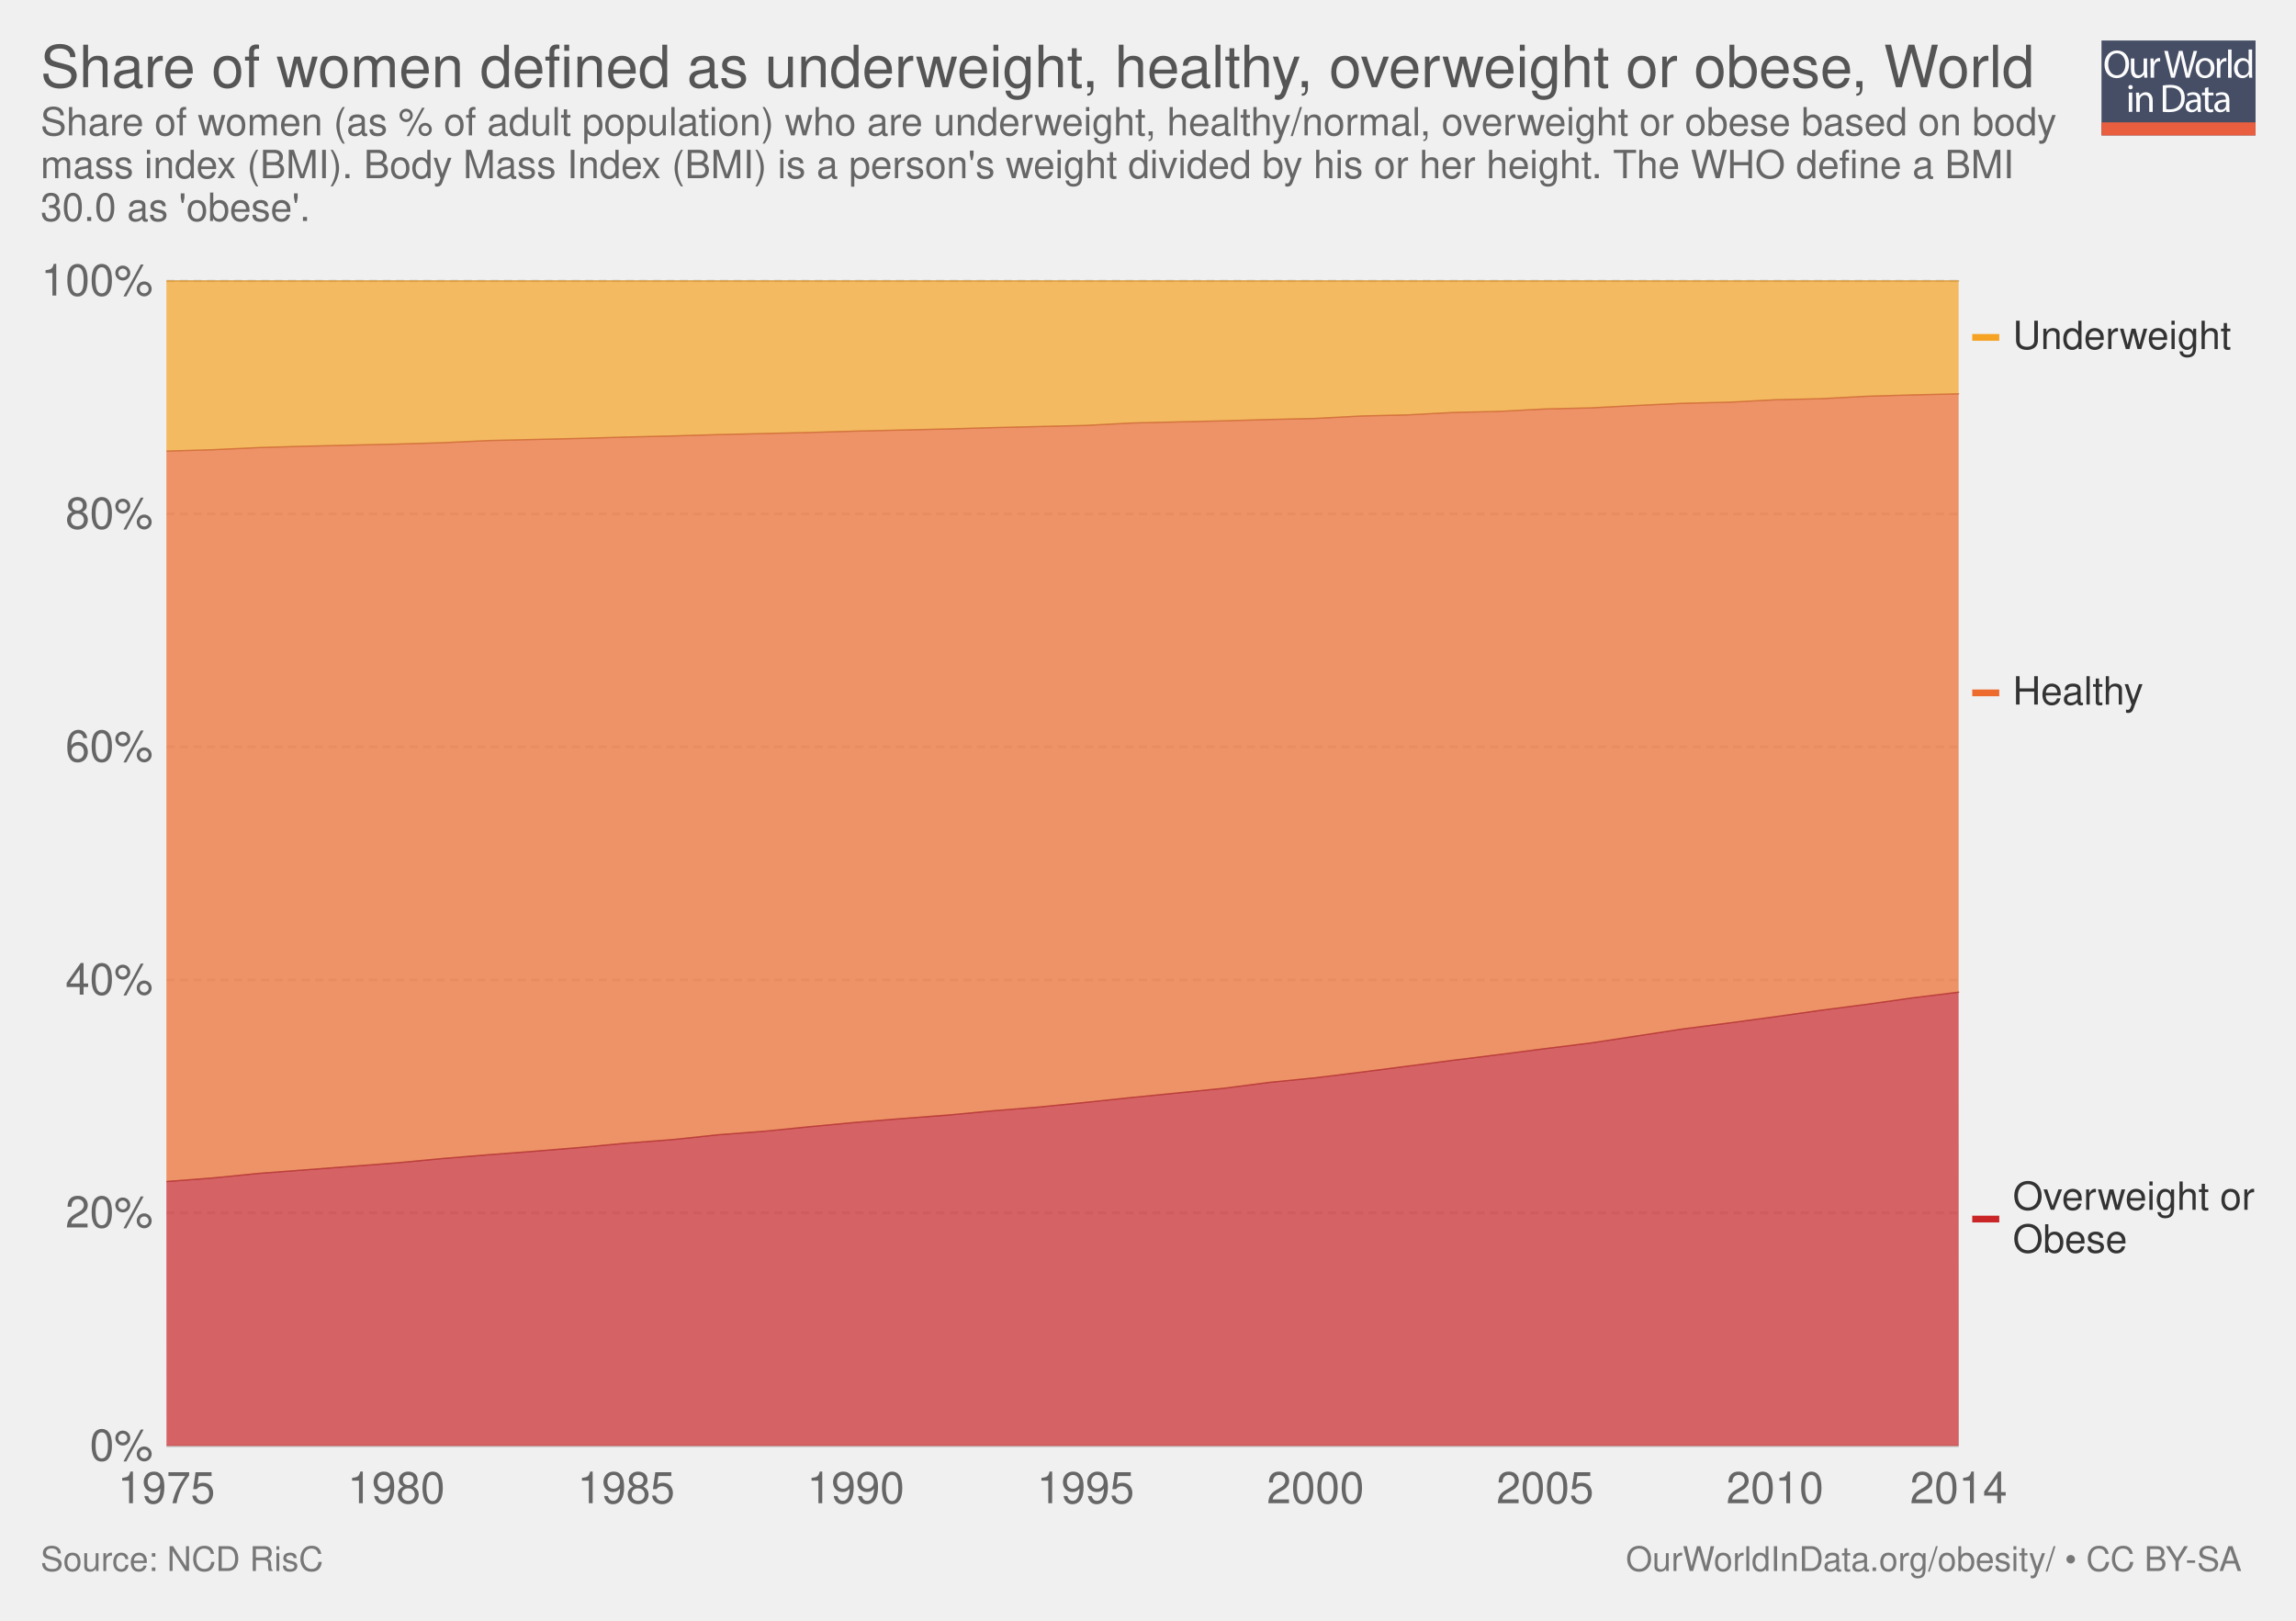
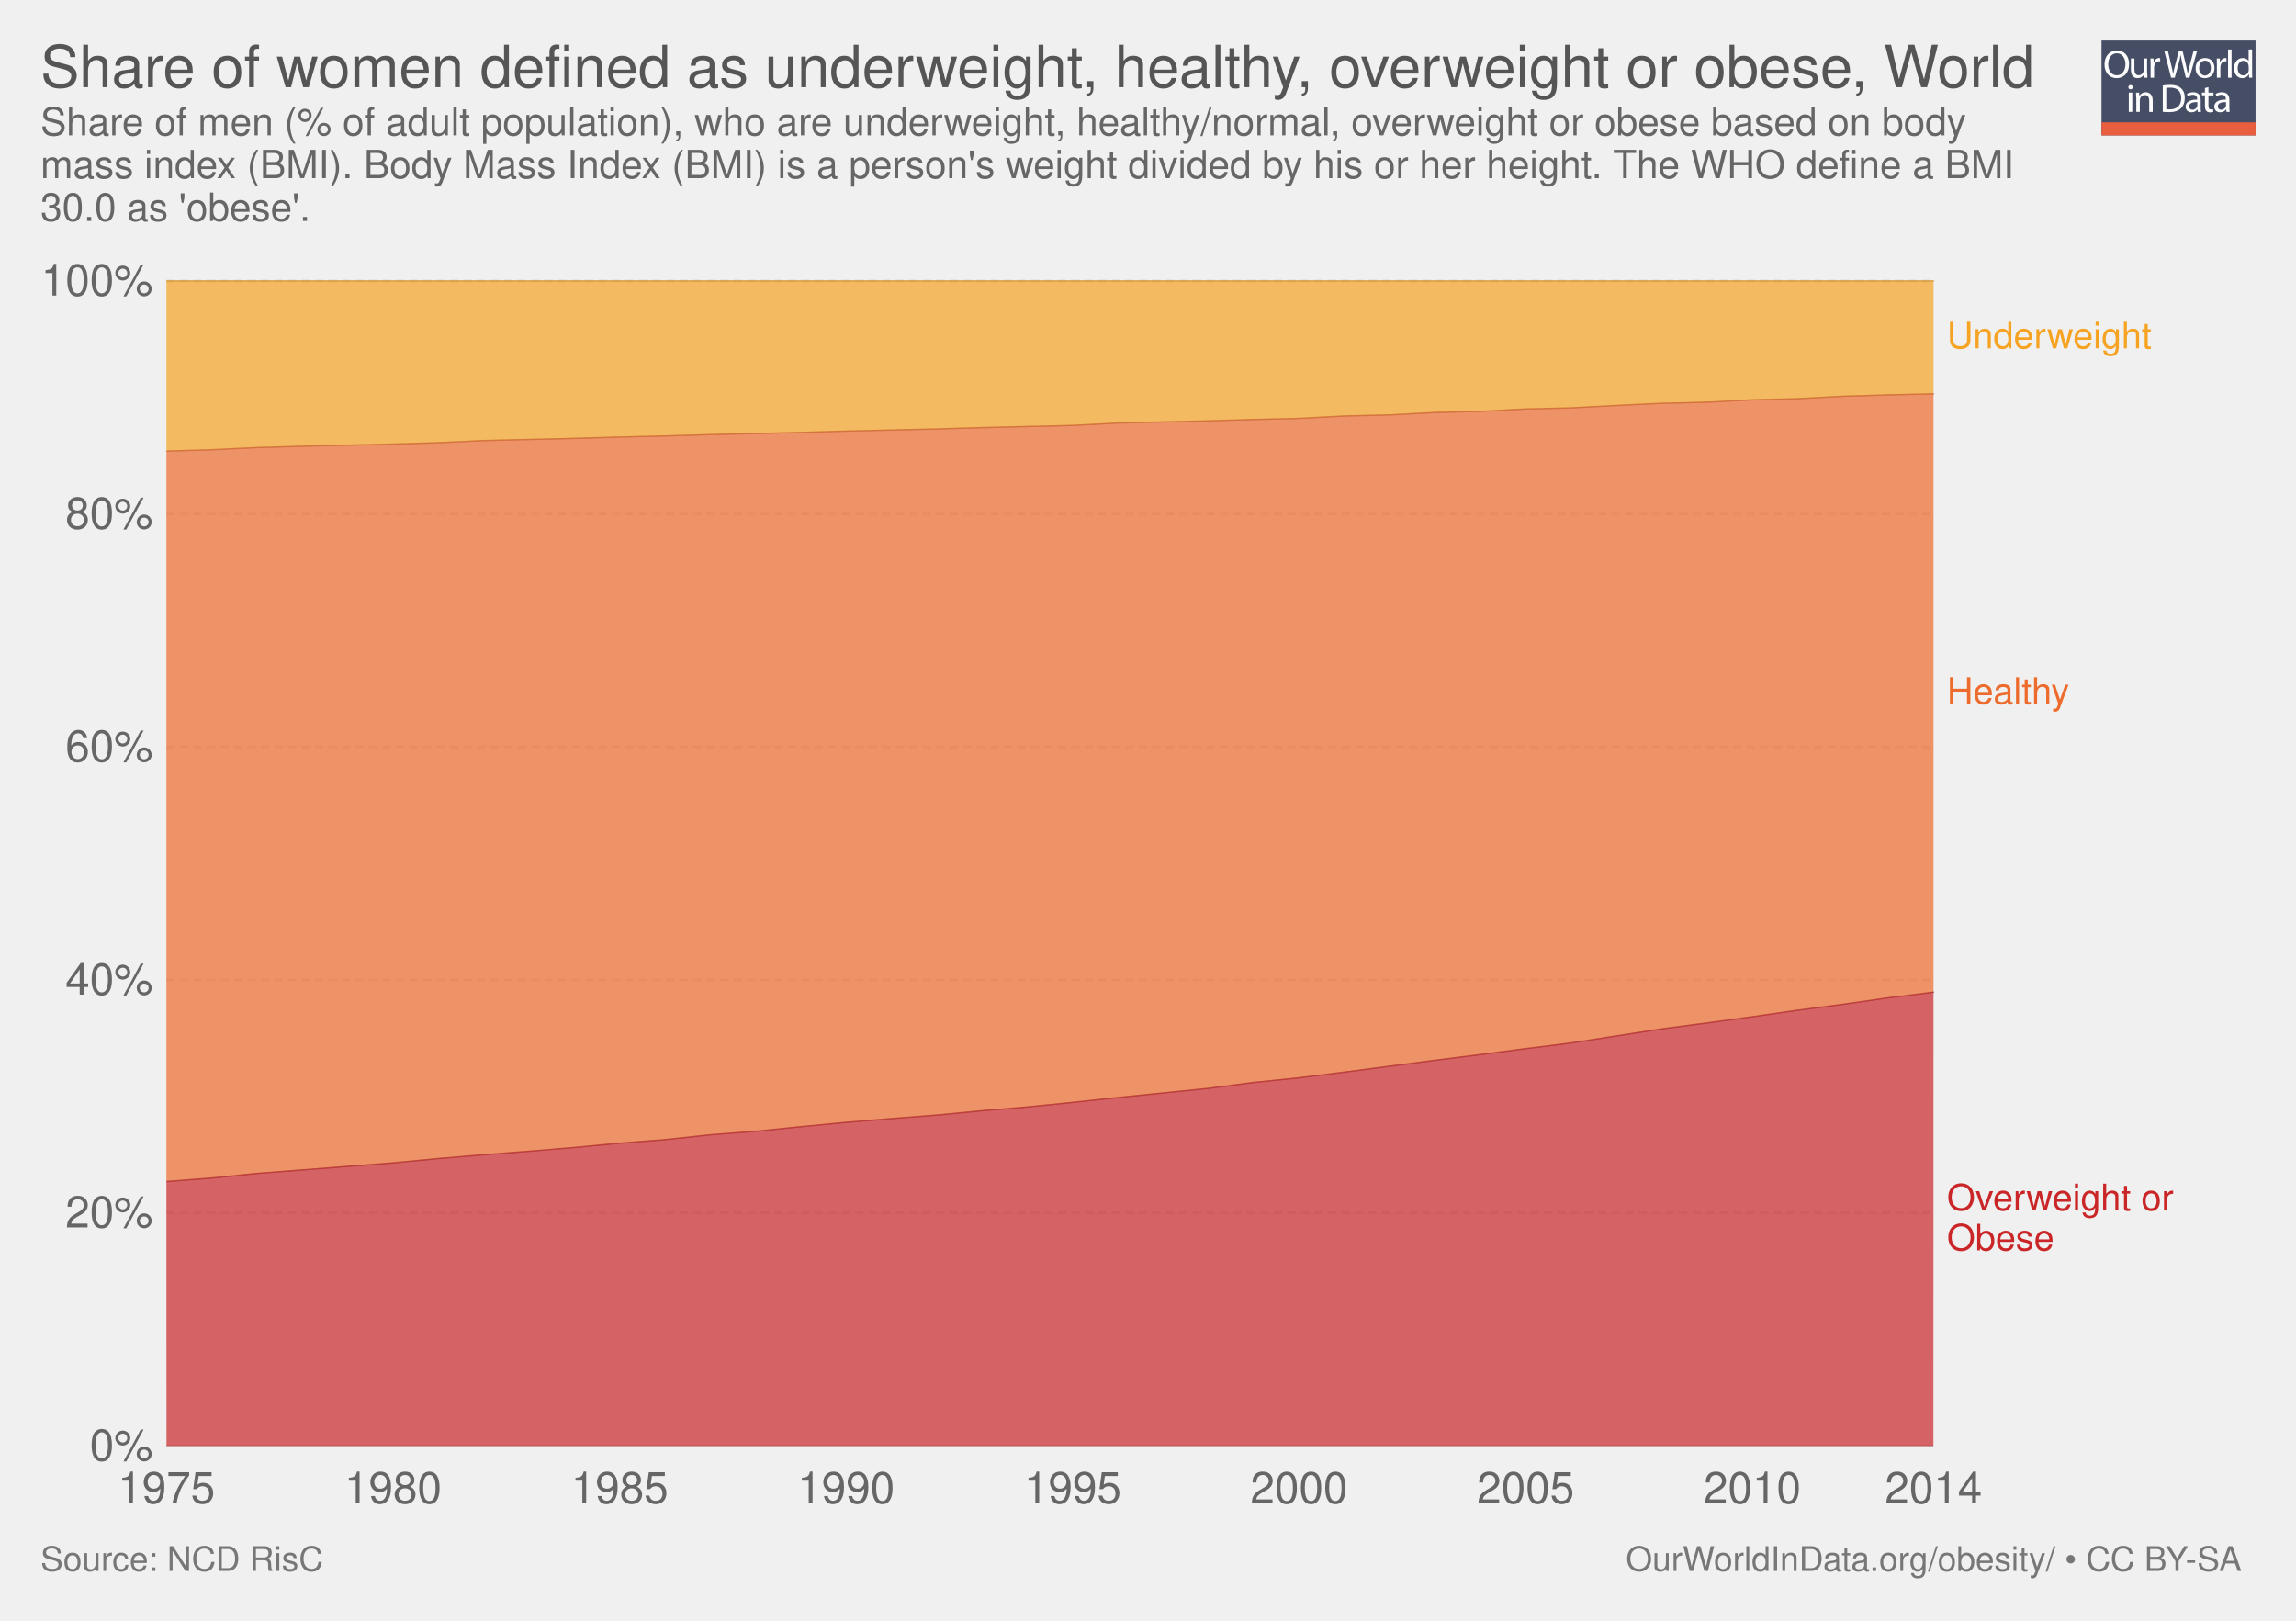
<svg xmlns="http://www.w3.org/2000/svg" xmlns:xlink="http://www.w3.org/1999/xlink" version="1.1" style="font-family: 'Helvetica Neue', Helvetica, Arial, sans-serif; font-size: 18px; background-color: white; text-rendering: optimizeLegibility; -webkit-font-smoothing: antialiased;" width="850" height="600">
  <g class="ChartTab">
    <g class="HeaderView">
      <g opacity="0.8" transform="translate(778, 15) scale(0.27)">
        <a xlink:href="https://ourworldindata.org" target="_blank">
          <g>
            <rect x="0" y="0" fill="#1B2543" width="211.2" height="130.1" />
            <rect x="0" y="112.2" fill="#E63912" width="211.2" height="17.9" />
            <g>
              <rect x="1.2" y="12.3" fill="none" width="210.2" height="99.2" />
              <path fill="#FFFFFF" d="M37.8,32.2c0,12.7-7.7,19.4-17.1,19.4c-9.7,0-16.6-7.5-16.6-18.7c0-11.7,7.3-19.3,17.1-19.3 C31.3,13.7,37.8,21.3,37.8,32.2z M9.2,32.8c0,7.9,4.3,14.9,11.8,14.9c7.5,0,11.8-6.9,11.8-15.3c0-7.3-3.8-14.9-11.8-14.9 C13.1,17.5,9.2,24.8,9.2,32.8z" />
              <path fill="#FFFFFF" d="M62.7,43.8c0,2.7,0.1,5.1,0.2,7.2h-4.3l-0.3-4.3h-0.1c-1.3,2.1-4,4.9-8.8,4.9c-4.2,0-9.1-2.3-9.1-11.6 V24.6h4.8v14.6c0,5,1.5,8.4,5.9,8.4c3.2,0,5.5-2.2,6.3-4.4c0.3-0.7,0.4-1.6,0.4-2.5V24.6h4.8V43.8z" />
              <path fill="#FFFFFF" d="M67.3,32.8c0-3.1-0.1-5.8-0.2-8.2h4.2l0.2,5.2h0.2c1.2-3.5,4.1-5.8,7.3-5.8c0.5,0,0.9,0.1,1.4,0.2v4.5 c-0.5-0.1-1-0.2-1.6-0.2c-3.4,0-5.8,2.6-6.5,6.2c-0.1,0.7-0.2,1.4-0.2,2.2V51h-4.8V32.8z" />
              <path fill="#FFFFFF" d="M95.4,51l-9.4-36.8h5l4.4,18.6c1.1,4.6,2.1,9.2,2.7,12.7h0.1c0.6-3.7,1.8-8,3-12.8l4.9-18.5h5l4.5,18.7 c1,4.4,2,8.7,2.6,12.6h0.1c0.8-4,1.8-8.1,3-12.7l4.9-18.5h4.9L120.6,51h-5L111,31.9c-1.1-4.7-1.9-8.3-2.4-12h-0.1 c-0.7,3.7-1.5,7.3-2.8,12L100.4,51H95.4z" />
              <path fill="#FFFFFF" d="M154.9,37.6c0,9.8-6.8,14-13.2,14c-7.2,0-12.7-5.2-12.7-13.6c0-8.8,5.8-14,13.1-14 C149.8,24,154.9,29.5,154.9,37.6z M133.9,37.9c0,5.8,3.3,10.1,8,10.1c4.6,0,8-4.3,8-10.3c0-4.5-2.2-10.1-7.9-10.1 C136.3,27.6,133.9,32.8,133.9,37.9z" />
              <path fill="#FFFFFF" d="M158.2,32.8c0-3.1-0.1-5.8-0.2-8.2h4.2l0.2,5.2h0.2c1.2-3.5,4.1-5.8,7.3-5.8c0.5,0,0.9,0.1,1.4,0.2v4.5 c-0.5-0.1-1-0.2-1.6-0.2c-3.4,0-5.8,2.6-6.5,6.2c-0.1,0.7-0.2,1.4-0.2,2.2V51h-4.8V32.8z" />
              <path fill="#FFFFFF" d="M173.5,12.3h4.8V51h-4.8V12.3z" />
              <path fill="#FFFFFF" d="M206.5,12.3v31.9c0,2.3,0.1,5,0.2,6.8h-4.3l-0.2-4.6H202c-1.5,2.9-4.7,5.2-9,5.2 c-6.4,0-11.3-5.4-11.3-13.4c-0.1-8.8,5.4-14.2,11.9-14.2c4,0,6.8,1.9,8,4h0.1V12.3H206.5z M201.7,35.4c0-0.6-0.1-1.4-0.2-2 c-0.7-3.1-3.3-5.6-6.9-5.6c-5,0-7.9,4.4-7.9,10.2c0,5.3,2.6,9.8,7.8,9.8c3.2,0,6.2-2.1,7.1-5.7c0.2-0.7,0.2-1.3,0.2-2.1V35.4z" />
              <path fill="#FFFFFF" d="M42.8,64c0.1,1.6-1.1,2.9-3.1,2.9c-1.7,0-2.9-1.3-2.9-2.9c0-1.7,1.3-3,3-3C41.7,61,42.8,62.3,42.8,64z M37.4,97.8V71.4h4.8v26.4H37.4z" />
              <path fill="#FFFFFF" d="M47.5,78.6c0-2.7-0.1-5-0.2-7.1h4.3l0.3,4.4h0.1c1.3-2.5,4.4-5,8.8-5c3.7,0,9.4,2.2,9.4,11.2v15.8h-4.8 V82.6c0-4.3-1.6-7.8-6.1-7.8c-3.2,0-5.6,2.2-6.5,4.9c-0.2,0.6-0.3,1.4-0.3,2.2v15.9h-4.8V78.6z" />
              <path fill="#FFFFFF" d="M84,61.6c2.9-0.4,6.3-0.8,10.1-0.8c6.8,0,11.7,1.6,14.9,4.6c3.3,3,5.2,7.3,5.2,13.2c0,6-1.9,10.9-5.3,14.3 c-3.4,3.4-9.1,5.3-16.3,5.3c-3.4,0-6.2-0.2-8.6-0.4V61.6z M88.8,94.1c1.2,0.2,3,0.3,4.8,0.3c10.2,0,15.7-5.7,15.7-15.6 c0.1-8.7-4.9-14.2-14.9-14.2c-2.5,0-4.3,0.2-5.6,0.5V94.1z" />
              <path fill="#FFFFFF" d="M132.1,97.8l-0.4-3.3h-0.2c-1.5,2.1-4.3,3.9-8.1,3.9c-5.4,0-8.1-3.8-8.1-7.6c0-6.4,5.7-9.9,15.9-9.8v-0.5 c0-2.2-0.6-6.1-6-6.1c-2.5,0-5,0.8-6.9,2l-1.1-3.2c2.2-1.4,5.4-2.3,8.7-2.3c8.1,0,10.1,5.5,10.1,10.8v9.9c0,2.3,0.1,4.5,0.4,6.3 H132.1z M131.4,84.4c-5.3-0.1-11.2,0.8-11.2,5.9c0,3.1,2.1,4.6,4.5,4.6c3.4,0,5.6-2.2,6.4-4.4c0.2-0.5,0.3-1,0.3-1.5V84.4z" />
              <path fill="#FFFFFF" d="M146.6,63.9v7.6h6.9v3.7h-6.9v14.2c0,3.3,0.9,5.1,3.6,5.1c1.3,0,2.2-0.2,2.8-0.3l0.2,3.6 c-0.9,0.4-2.4,0.7-4.3,0.7c-2.2,0-4-0.7-5.2-2c-1.4-1.4-1.9-3.8-1.9-6.9V75.1h-4.1v-3.7h4.1v-6.3L146.6,63.9z" />
              <path fill="#FFFFFF" d="M171.4,97.8l-0.4-3.3h-0.2c-1.5,2.1-4.3,3.9-8.1,3.9c-5.4,0-8.1-3.8-8.1-7.6c0-6.4,5.7-9.9,15.9-9.8v-0.5 c0-2.2-0.6-6.1-6-6.1c-2.5,0-5,0.8-6.9,2l-1.1-3.2c2.2-1.4,5.4-2.3,8.7-2.3c8.1,0,10.1,5.5,10.1,10.8v9.9c0,2.3,0.1,4.5,0.4,6.3 H171.4z M170.7,84.4c-5.3-0.1-11.2,0.8-11.2,5.9c0,3.1,2.1,4.6,4.5,4.6c3.4,0,5.6-2.2,6.4-4.4c0.2-0.5,0.3-1,0.3-1.5V84.4z" />
            </g>
          </g>
        </a>
      </g>
      <a href="https://ourworldindata.org/grapher/share-of-women-defined-as-underweight-healthy-overweight-or-obese" target="_blank">
        <text font-size="21.60" x="15.0" y="32.3" fill="#555">
          <tspan x="15" y="32.28">Share of women defined as underweight, healthy, overweight or obese, World</tspan>
        </text>
      </a>
      <text font-size="14.40" x="15.0" y="50.1" fill="#666">
-         <tspan x="15" y="50.12">Share of women (as % of adult population) who are underweight, healthy/normal, overweight or obese based on body</tspan>
+         <tspan x="15" y="50.12">Share of men (% of adult population), who are underweight, healthy/normal, overweight or obese based on body</tspan>
        <tspan x="15" y="65.96">mass index (BMI). Body Mass Index (BMI) is a person's weight divided by his or her height. The WHO define a BMI</tspan>
        <tspan x="15" y="81.8">30.0 as 'obese'.</tspan>
      </text>
    </g>
    <g class="StackedArea">
      <defs>
-         <clipPath id="boundsClip-929">
+         <clipPath id="boundsClip-1">
          <rect x="61.634" y="0" width="820" height="905" />
        </clipPath>
      </defs>
      <g class="AxisBoxView">
        <g class="HorizontalAxis">
          <text x="61.6" y="556.5" fill="#666" text-anchor="middle" font-size="16.2">1975</text>
-           <text x="146.7" y="556.5" fill="#666" text-anchor="middle" font-size="16.2">1980</text>
-           <text x="231.8" y="556.5" fill="#666" text-anchor="middle" font-size="16.2">1985</text>
-           <text x="316.8" y="556.5" fill="#666" text-anchor="middle" font-size="16.2">1990</text>
-           <text x="401.9" y="556.5" fill="#666" text-anchor="middle" font-size="16.2">1995</text>
-           <text x="487" y="556.5" fill="#666" text-anchor="middle" font-size="16.2">2000</text>
-           <text x="572" y="556.5" fill="#666" text-anchor="middle" font-size="16.2">2005</text>
-           <text x="657.1" y="556.5" fill="#666" text-anchor="middle" font-size="16.2">2010</text>
-           <text x="725.1" y="556.5" fill="#666" text-anchor="middle" font-size="16.2">2014</text>
+           <text x="145.5" y="556.5" fill="#666" text-anchor="middle" font-size="16.2">1980</text>
+           <text x="229.4" y="556.5" fill="#666" text-anchor="middle" font-size="16.2">1985</text>
+           <text x="313.2" y="556.5" fill="#666" text-anchor="middle" font-size="16.2">1990</text>
+           <text x="397.1" y="556.5" fill="#666" text-anchor="middle" font-size="16.2">1995</text>
+           <text x="480.9" y="556.5" fill="#666" text-anchor="middle" font-size="16.2">2000</text>
+           <text x="564.8" y="556.5" fill="#666" text-anchor="middle" font-size="16.2">2005</text>
+           <text x="648.7" y="556.5" fill="#666" text-anchor="middle" font-size="16.2">2010</text>
+           <text x="715.8" y="556.5" fill="#666" text-anchor="middle" font-size="16.2">2014</text>
        </g>
        <g class="VerticalAxis">
          <text x="56.63" y="535.3" fill="#666" dominant-baseline="middle" text-anchor="end" font-size="16.2">0%</text>
          <text x="56.63" y="449" fill="#666" dominant-baseline="middle" text-anchor="end" font-size="16.2">20%</text>
          <text x="56.63" y="362.8" fill="#666" dominant-baseline="middle" text-anchor="end" font-size="16.2">40%</text>
          <text x="56.63" y="276.5" fill="#666" dominant-baseline="middle" text-anchor="end" font-size="16.2">60%</text>
          <text x="56.63" y="190.3" fill="#666" dominant-baseline="middle" text-anchor="end" font-size="16.2">80%</text>
          <text x="56.63" y="104" fill="#666" dominant-baseline="middle" text-anchor="end" font-size="16.2">100%</text>
        </g>
        <g class="AxisGridLines">
-           <line x1="61.63" y1="535.3" x2="725.14" y2="535.3" stroke="#ccc" />
-           <line x1="61.63" y1="449" x2="725.14" y2="449" stroke="#ddd" stroke-dasharray="3,2" />
-           <line x1="61.63" y1="362.8" x2="725.14" y2="362.8" stroke="#ddd" stroke-dasharray="3,2" />
-           <line x1="61.63" y1="276.5" x2="725.14" y2="276.5" stroke="#ddd" stroke-dasharray="3,2" />
-           <line x1="61.63" y1="190.3" x2="725.14" y2="190.3" stroke="#ddd" stroke-dasharray="3,2" />
-           <line x1="61.63" y1="104" x2="725.14" y2="104" stroke="#ddd" stroke-dasharray="3,2" />
+           <line x1="61.63" y1="535.3" x2="715.76" y2="535.3" stroke="#ccc" />
+           <line x1="61.63" y1="449" x2="715.76" y2="449" stroke="#ddd" stroke-dasharray="3,2" />
+           <line x1="61.63" y1="362.8" x2="715.76" y2="362.8" stroke="#ddd" stroke-dasharray="3,2" />
+           <line x1="61.63" y1="276.5" x2="715.76" y2="276.5" stroke="#ddd" stroke-dasharray="3,2" />
+           <line x1="61.63" y1="190.3" x2="715.76" y2="190.3" stroke="#ddd" stroke-dasharray="3,2" />
+           <line x1="61.63" y1="104" x2="715.76" y2="104" stroke="#ddd" stroke-dasharray="3,2" />
        </g>
      </g>
-       <g clip-path="url(#boundsClip-929)">
+       <g clip-path="url(#boundsClip-1)">
        <g class="HeightedLegend clickable">
          <g class="legendMark">
-             <rect x="730.144" y="117.7" width="96.072" height="14.4" fill="#fff" opacity="0" />
-             <rect x="730.144" y="123.65" width="10" height="2.5" fill="#f6a324" />
-             <text font-size="14.40" x="745.1" y="129.2" fill="#333">
-               <tspan x="745.144" y="129.22">Underweight</tspan>
+             <rect x="715.76" y="118.15" width="111.005" height="13.5" fill="#fff" opacity="0" />
+             <text font-size="13.50" x="720.8" y="129.0" fill="#f6a324">
+               <tspan x="720.76" y="128.95">Underweight</tspan>
            </text>
          </g>
          <g class="legendMark">
-             <rect x="730.144" y="249.3" width="63.96" height="14.4" fill="#fff" opacity="0" />
-             <rect x="730.144" y="255.25" width="10" height="2.5" fill="#ed6c2d" />
-             <text font-size="14.40" x="745.1" y="260.8" fill="#333">
-               <tspan x="745.144" y="260.82">Healthy</tspan>
+             <rect x="715.76" y="249.75" width="80.9" height="13.5" fill="#fff" opacity="0" />
+             <text font-size="13.50" x="720.8" y="260.6" fill="#ed6c2d">
+               <tspan x="720.76" y="260.55">Healthy</tspan>
            </text>
          </g>
          <g class="legendMark">
-             <rect x="730.144" y="436.35" width="104.856" height="29.9" fill="#fff" opacity="0" />
-             <rect x="730.144" y="450.05" width="10" height="2.5" fill="#ca2628" />
-             <text font-size="14.40" x="745.1" y="447.9" fill="#333">
-               <tspan x="745.144" y="447.87">Overweight or</tspan>
-               <tspan x="745.144" y="463.71">Obese</tspan>
+             <rect x="715.76" y="437.25" width="119.24" height="28.1" fill="#fff" opacity="0" />
+             <text font-size="13.50" x="720.8" y="448.1" fill="#ca2628">
+               <tspan x="720.76" y="448.05">Overweight or</tspan>
+               <tspan x="720.76" y="462.9">Obese</tspan>
            </text>
          </g>
        </g>
        <g class="Areas">
-           <rect x="61.634" y="104" width="663.51" height="431.3" opacity="0" fill="rgba(255,255,255,0)" />
-           <path stroke-linecap="round" d="M61.6 437.4L78.6 436.1L95.7 434.4L112.7 433.1L129.7 431.8L146.7 430.5L163.7 428.9L180.7 427.5L197.7 426.2L214.8 424.8L231.8 423.2L248.8 421.9L265.8 420.1L282.8 418.8L299.8 417.1L316.8 415.5L333.8 414.1L350.9 412.8L367.9 411.2L384.9 409.8L401.9 408.1L418.9 406.3L435.9 404.6L452.9 402.9L469.9 400.7L487 399L504 396.9L521 394.7L538 392.5L555 390.4L572 388.2L589 386.1L606.1 383.5L623.1 380.9L640.1 378.7L657.1 376.4L674.1 374L691.1 371.8L708.1 369.4L725.1 367.3L725.144 535.3L61.634 535.3" fill="#ca2628" fill-opacity="0.7" class="World_2-area" />
-           <path stroke-linecap="round" d="M61.6 167L78.6 166.5L95.7 165.7L112.7 165.2L129.7 164.8L146.7 164.4L163.7 163.9L180.7 163.1L197.7 162.7L214.8 162.3L231.8 161.8L248.8 161.4L265.8 160.9L282.8 160.5L299.8 160.1L316.8 159.6L333.8 159.2L350.9 158.8L367.9 158.3L384.9 157.9L401.9 157.5L418.9 156.6L435.9 156.2L452.9 155.8L469.9 155.3L487 154.9L504 154L521 153.6L538 152.7L555 152.3L572 151.4L589 151L606.1 150.1L623.1 149.3L640.1 148.9L657.1 148L674.1 147.6L691.1 146.7L708.1 146.2L725.1 145.8L725.1 367.3L708.1 369.4L691.1 371.8L674.1 374L657.1 376.4L640.1 378.7L623.1 380.9L606.1 383.5L589 386.1L572 388.2L555 390.4L538 392.5L521 394.7L504 396.9L487 399L469.9 400.7L452.9 402.9L435.9 404.6L418.9 406.3L401.9 408.1L384.9 409.8L367.9 411.2L350.9 412.8L333.8 414.1L316.8 415.5L299.8 417.1L282.8 418.8L265.8 420.1L248.8 421.9L231.8 423.2L214.8 424.8L197.7 426.2L180.7 427.5L163.7 428.9L146.7 430.5L129.7 431.8L112.7 433.1L95.7 434.4L78.6 436.1L61.6 437.4" fill="#ed6c2d" fill-opacity="0.7" class="World_1-area" />
-           <path stroke-linecap="round" d="M61.6 104L78.6 104L95.7 104L112.7 104L129.7 104L146.7 104L163.7 104L180.7 104L197.7 104L214.8 104L231.8 104L248.8 104L265.8 104L282.8 104L299.8 104L316.8 104L333.8 104L350.9 104L367.9 104L384.9 104L401.9 104L418.9 104L435.9 104L452.9 104L469.9 104L487 104L504 104L521 104L538 104L555 104L572 104L589 104L606.1 104L623.1 104L640.1 104L657.1 104L674.1 104L691.1 104L708.1 104L725.1 104L725.1 145.8L708.1 146.2L691.1 146.7L674.1 147.6L657.1 148L640.1 148.9L623.1 149.3L606.1 150.1L589 151L572 151.4L555 152.3L538 152.7L521 153.6L504 154L487 154.9L469.9 155.3L452.9 155.8L435.9 156.2L418.9 156.6L401.9 157.5L384.9 157.9L367.9 158.3L350.9 158.8L333.8 159.2L316.8 159.6L299.8 160.1L282.8 160.5L265.8 160.9L248.8 161.4L231.8 161.8L214.8 162.3L197.7 162.7L180.7 163.1L163.7 163.9L146.7 164.4L129.7 164.8L112.7 165.2L95.7 165.7L78.6 166.5L61.6 167" fill="#f6a324" fill-opacity="0.7" class="World_0-area" />
-           <path stroke-linecap="round" d="M61.6 437.4L78.6 436.1L95.7 434.4L112.7 433.1L129.7 431.8L146.7 430.5L163.7 428.9L180.7 427.5L197.7 426.2L214.8 424.8L231.8 423.2L248.8 421.9L265.8 420.1L282.8 418.8L299.8 417.1L316.8 415.5L333.8 414.1L350.9 412.8L367.9 411.2L384.9 409.8L401.9 408.1L418.9 406.3L435.9 404.6L452.9 402.9L469.9 400.7L487 399L504 396.9L521 394.7L538 392.5L555 390.4L572 388.2L589 386.1L606.1 383.5L623.1 380.9L640.1 378.7L657.1 376.4L674.1 374L691.1 371.8L708.1 369.4L725.1 367.3" stroke="rgb(169, 32, 33)" stroke-opacity="0.7" stroke-width="0.5" fill="none" class="World_2-border" />
-           <path stroke-linecap="round" d="M61.6 167L78.6 166.5L95.7 165.7L112.7 165.2L129.7 164.8L146.7 164.4L163.7 163.9L180.7 163.1L197.7 162.7L214.8 162.3L231.8 161.8L248.8 161.4L265.8 160.9L282.8 160.5L299.8 160.1L316.8 159.6L333.8 159.2L350.9 158.8L367.9 158.3L384.9 157.9L401.9 157.5L418.9 156.6L435.9 156.2L452.9 155.8L469.9 155.3L487 154.9L504 154L521 153.6L538 152.7L555 152.3L572 151.4L589 151L606.1 150.1L623.1 149.3L640.1 148.9L657.1 148L674.1 147.6L691.1 146.7L708.1 146.2L725.1 145.8" stroke="rgb(198, 90, 38)" stroke-opacity="0.7" stroke-width="0.5" fill="none" class="World_1-border" />
-           <path stroke-linecap="round" d="M61.6 104L78.6 104L95.7 104L112.7 104L129.7 104L146.7 104L163.7 104L180.7 104L197.7 104L214.8 104L231.8 104L248.8 104L265.8 104L282.8 104L299.8 104L316.8 104L333.8 104L350.9 104L367.9 104L384.9 104L401.9 104L418.9 104L435.9 104L452.9 104L469.9 104L487 104L504 104L521 104L538 104L555 104L572 104L589 104L606.1 104L623.1 104L640.1 104L657.1 104L674.1 104L691.1 104L708.1 104L725.1 104" stroke="rgb(206, 136, 30)" stroke-opacity="0.7" stroke-width="0.5" fill="none" class="World_0-border" />
+           <rect x="61.634" y="104" width="654.126" height="431.3" opacity="0" fill="rgba(255,255,255,0)" />
+           <path stroke-linecap="round" d="M61.6 437.4L78.4 436.1L95.2 434.4L112 433.1L128.7 431.8L145.5 430.5L162.3 428.9L179 427.5L195.8 426.2L212.6 424.8L229.4 423.2L246.1 421.9L262.9 420.1L279.7 418.8L296.4 417.1L313.2 415.5L330 414.1L346.8 412.8L363.5 411.2L380.3 409.8L397.1 408.1L413.9 406.3L430.6 404.6L447.4 402.9L464.2 400.7L480.9 399L497.7 396.9L514.5 394.7L531.3 392.5L548 390.4L564.8 388.2L581.6 386.1L598.4 383.5L615.1 380.9L631.9 378.7L648.7 376.4L665.4 374L682.2 371.8L699 369.4L715.8 367.3L715.76 535.3L61.634 535.3" fill="#ca2628" fill-opacity="0.7" class="World_2-area" />
+           <path stroke-linecap="round" d="M61.6 167L78.4 166.5L95.2 165.7L112 165.2L128.7 164.8L145.5 164.4L162.3 163.9L179 163.1L195.8 162.7L212.6 162.3L229.4 161.8L246.1 161.4L262.9 160.9L279.7 160.5L296.4 160.1L313.2 159.6L330 159.2L346.8 158.8L363.5 158.3L380.3 157.9L397.1 157.5L413.9 156.6L430.6 156.2L447.4 155.8L464.2 155.3L480.9 154.9L497.7 154L514.5 153.6L531.3 152.7L548 152.3L564.8 151.4L581.6 151L598.4 150.1L615.1 149.3L631.9 148.9L648.7 148L665.4 147.6L682.2 146.7L699 146.2L715.8 145.8L715.8 367.3L699 369.4L682.2 371.8L665.4 374L648.7 376.4L631.9 378.7L615.1 380.9L598.4 383.5L581.6 386.1L564.8 388.2L548 390.4L531.3 392.5L514.5 394.7L497.7 396.9L480.9 399L464.2 400.7L447.4 402.9L430.6 404.6L413.9 406.3L397.1 408.1L380.3 409.8L363.5 411.2L346.8 412.8L330 414.1L313.2 415.5L296.4 417.1L279.7 418.8L262.9 420.1L246.1 421.9L229.4 423.2L212.6 424.8L195.8 426.2L179 427.5L162.3 428.9L145.5 430.5L128.7 431.8L112 433.1L95.2 434.4L78.4 436.1L61.6 437.4" fill="#ed6c2d" fill-opacity="0.7" class="World_1-area" />
+           <path stroke-linecap="round" d="M61.6 104L78.4 104L95.2 104L112 104L128.7 104L145.5 104L162.3 104L179 104L195.8 104L212.6 104L229.4 104L246.1 104L262.9 104L279.7 104L296.4 104L313.2 104L330 104L346.8 104L363.5 104L380.3 104L397.1 104L413.9 104L430.6 104L447.4 104L464.2 104L480.9 104L497.7 104L514.5 104L531.3 104L548 104L564.8 104L581.6 104L598.4 104L615.1 104L631.9 104L648.7 104L665.4 104L682.2 104L699 104L715.8 104L715.8 145.8L699 146.2L682.2 146.7L665.4 147.6L648.7 148L631.9 148.9L615.1 149.3L598.4 150.1L581.6 151L564.8 151.4L548 152.3L531.3 152.7L514.5 153.6L497.7 154L480.9 154.9L464.2 155.3L447.4 155.8L430.6 156.2L413.9 156.6L397.1 157.5L380.3 157.9L363.5 158.3L346.8 158.8L330 159.2L313.2 159.6L296.4 160.1L279.7 160.5L262.9 160.9L246.1 161.4L229.4 161.8L212.6 162.3L195.8 162.7L179 163.1L162.3 163.9L145.5 164.4L128.7 164.8L112 165.2L95.2 165.7L78.4 166.5L61.6 167" fill="#f6a324" fill-opacity="0.7" class="World_0-area" />
+           <path stroke-linecap="round" d="M61.6 437.4L78.4 436.1L95.2 434.4L112 433.1L128.7 431.8L145.5 430.5L162.3 428.9L179 427.5L195.8 426.2L212.6 424.8L229.4 423.2L246.1 421.9L262.9 420.1L279.7 418.8L296.4 417.1L313.2 415.5L330 414.1L346.8 412.8L363.5 411.2L380.3 409.8L397.1 408.1L413.9 406.3L430.6 404.6L447.4 402.9L464.2 400.7L480.9 399L497.7 396.9L514.5 394.7L531.3 392.5L548 390.4L564.8 388.2L581.6 386.1L598.4 383.5L615.1 380.9L631.9 378.7L648.7 376.4L665.4 374L682.2 371.8L699 369.4L715.8 367.3" stroke="rgb(169, 32, 33)" stroke-opacity="0.7" stroke-width="0.5" fill="none" class="World_2-border" />
+           <path stroke-linecap="round" d="M61.6 167L78.4 166.5L95.2 165.7L112 165.2L128.7 164.8L145.5 164.4L162.3 163.9L179 163.1L195.8 162.7L212.6 162.3L229.4 161.8L246.1 161.4L262.9 160.9L279.7 160.5L296.4 160.1L313.2 159.6L330 159.2L346.8 158.8L363.5 158.3L380.3 157.9L397.1 157.5L413.9 156.6L430.6 156.2L447.4 155.8L464.2 155.3L480.9 154.9L497.7 154L514.5 153.6L531.3 152.7L548 152.3L564.8 151.4L581.6 151L598.4 150.1L615.1 149.3L631.9 148.9L648.7 148L665.4 147.6L682.2 146.7L699 146.2L715.8 145.8" stroke="rgb(198, 90, 38)" stroke-opacity="0.7" stroke-width="0.5" fill="none" class="World_1-border" />
+           <path stroke-linecap="round" d="M61.6 104L78.4 104L95.2 104L112 104L128.7 104L145.5 104L162.3 104L179 104L195.8 104L212.6 104L229.4 104L246.1 104L262.9 104L279.7 104L296.4 104L313.2 104L330 104L346.8 104L363.5 104L380.3 104L397.1 104L413.9 104L430.6 104L447.4 104L464.2 104L480.9 104L497.7 104L514.5 104L531.3 104L548 104L564.8 104L581.6 104L598.4 104L615.1 104L631.9 104L648.7 104L665.4 104L682.2 104L699 104L715.8 104" stroke="rgb(206, 136, 30)" stroke-opacity="0.7" stroke-width="0.5" fill="none" class="World_0-border" />
        </g>
      </g>
    </g>
    <g style="fill: #777;" class="SourcesFooter">
      <g style="fill: #777;" class="clickable">
        <text font-size="12.60" x="15.0" y="581.6">
          <tspan x="15" y="581.58">Source: NCD RisC</tspan>
        </text>
      </g>
      <text font-size="12.60" x="601.9" y="581.6">
        <tspan x="601.9" y="581.58">
-           <a target="_blank" style="fill: #777;" href="https://ourworldindata.org/obesity/">OurWorldInData.org/obesity/</a> • <a style="fill: #777;" href="http://creativecommons.org/licenses/by-sa/4.0/deed.en_US" target="_blank">CC BY-SA</a>
+           <a target="_blank" style="fill: #777;" href="https://ourworldindata.org/obesity/">OurWorldInData.org/obesity/</a> • <a style="fill: #777;" class="cclogo" href="http://creativecommons.org/licenses/by-sa/4.0/deed.en_US" target="_blank">CC BY-SA</a>
        </tspan>
      </text>
    </g>
  </g>
</svg>
